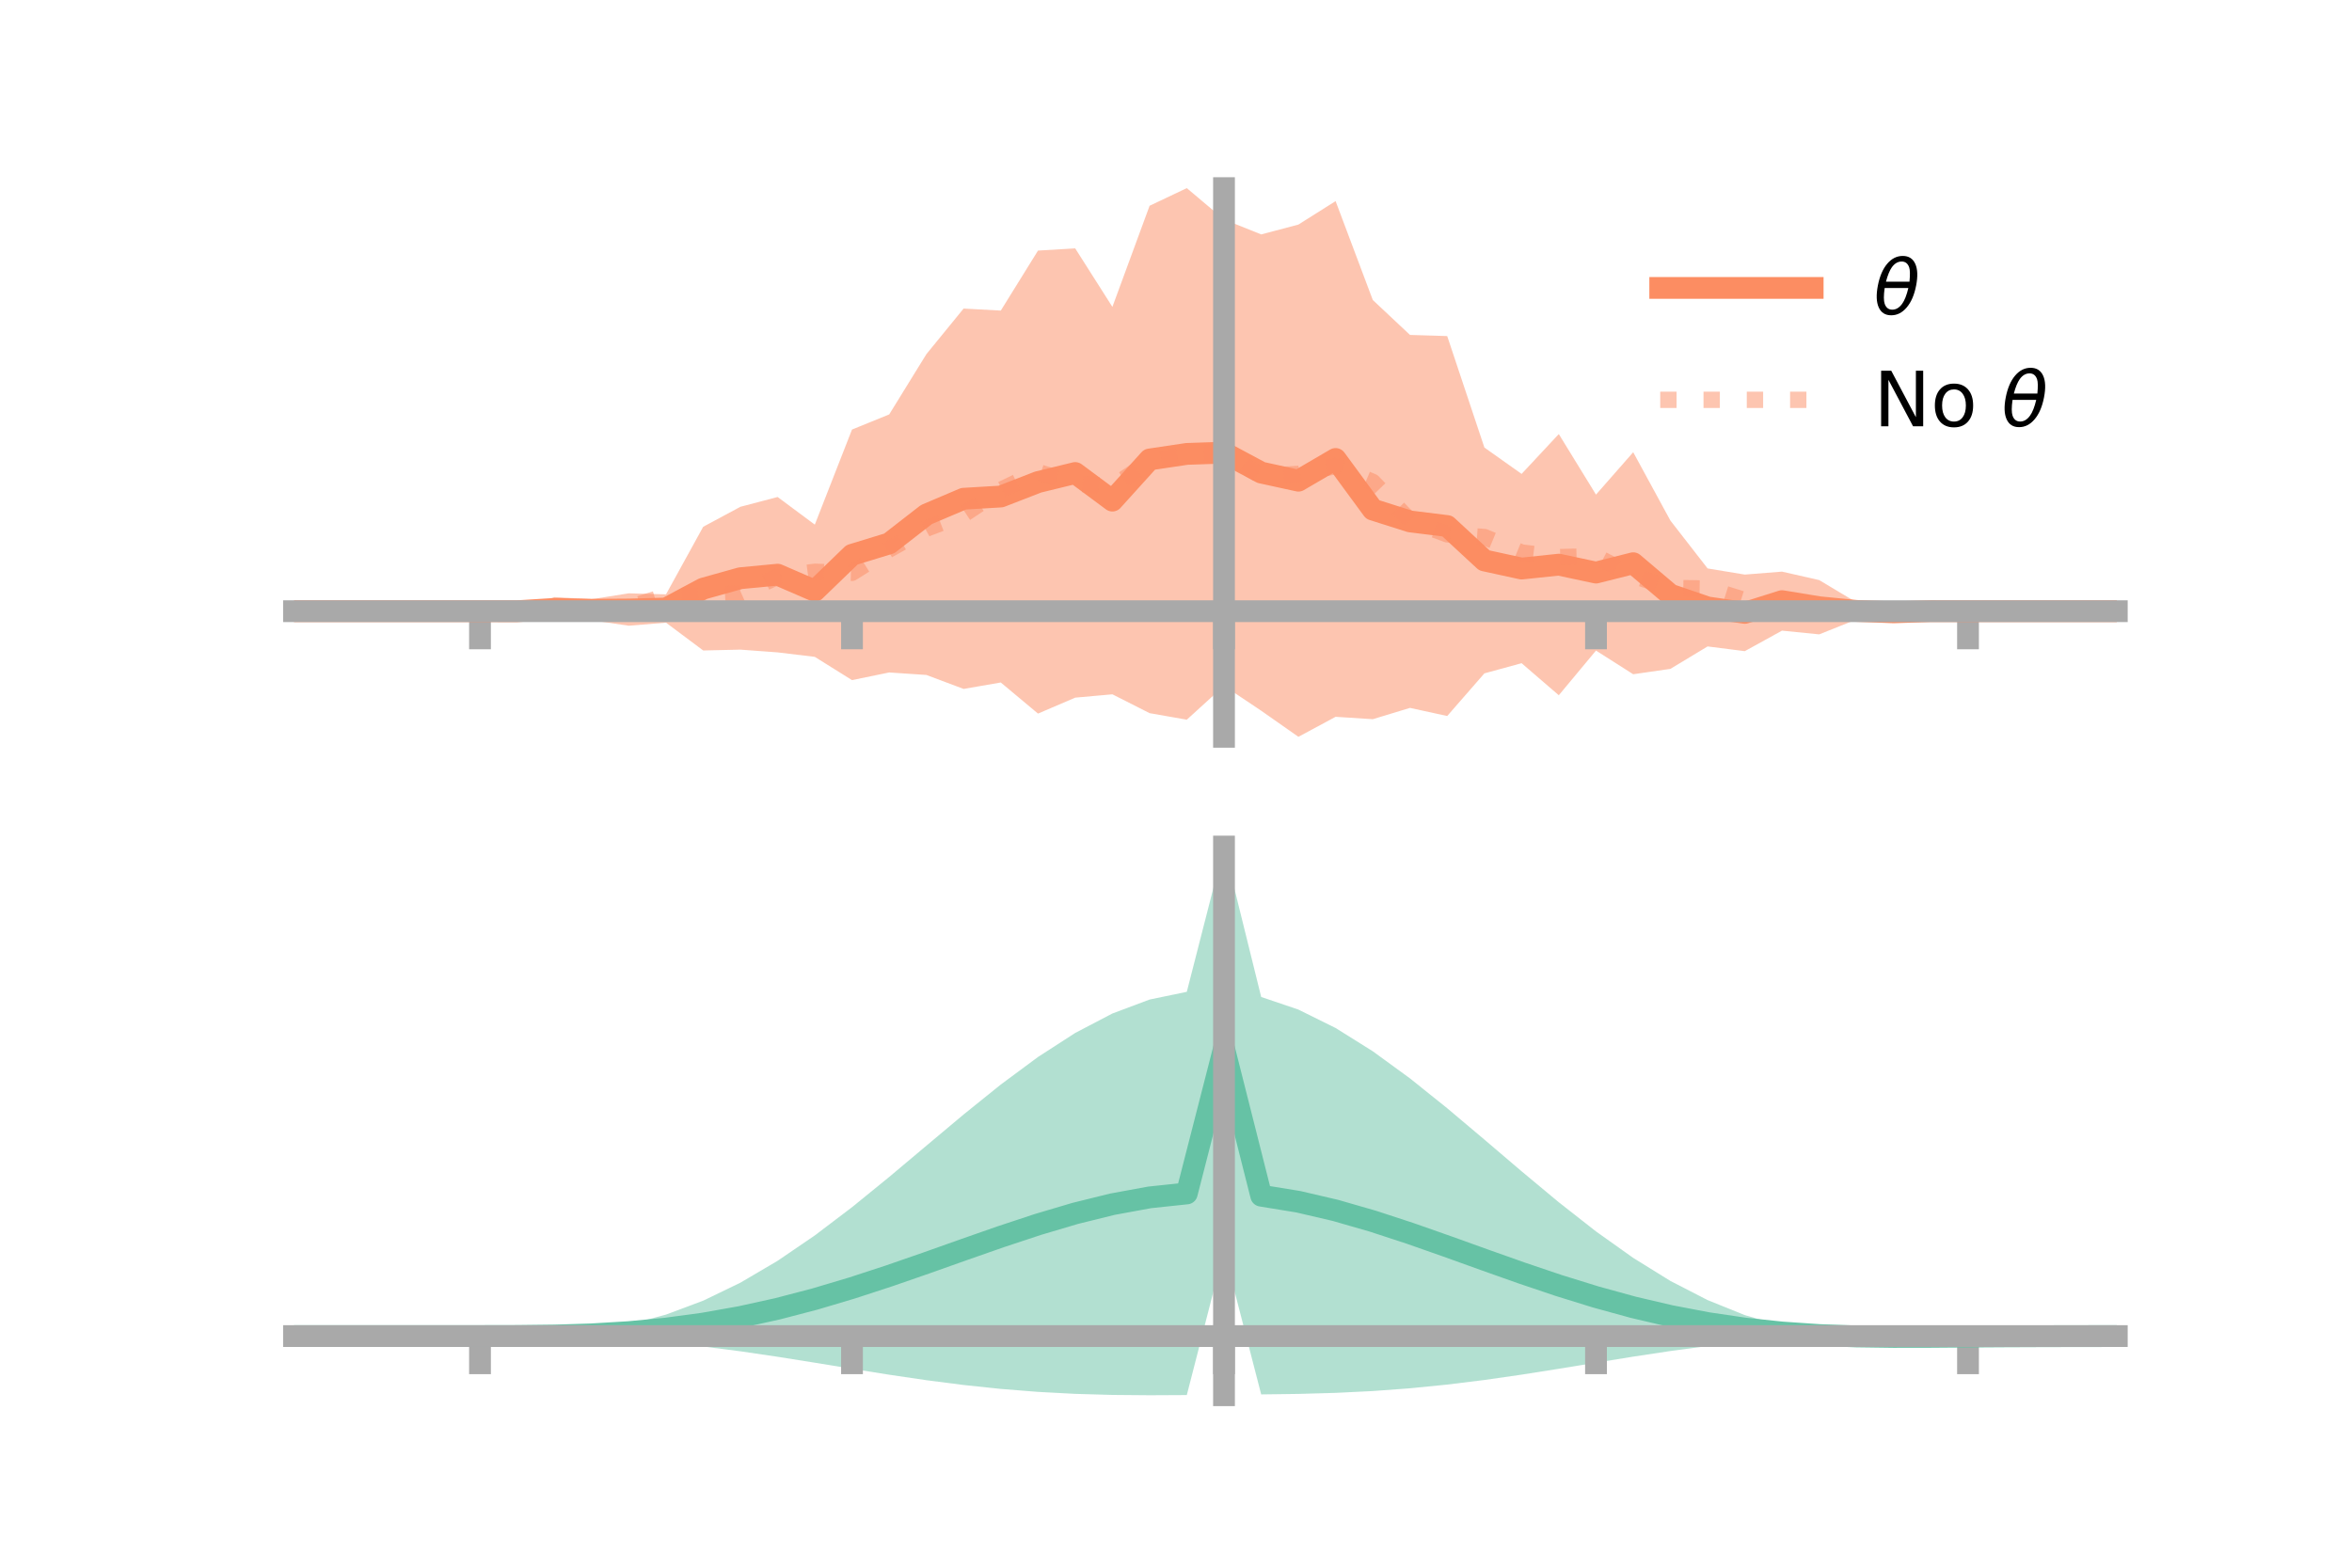
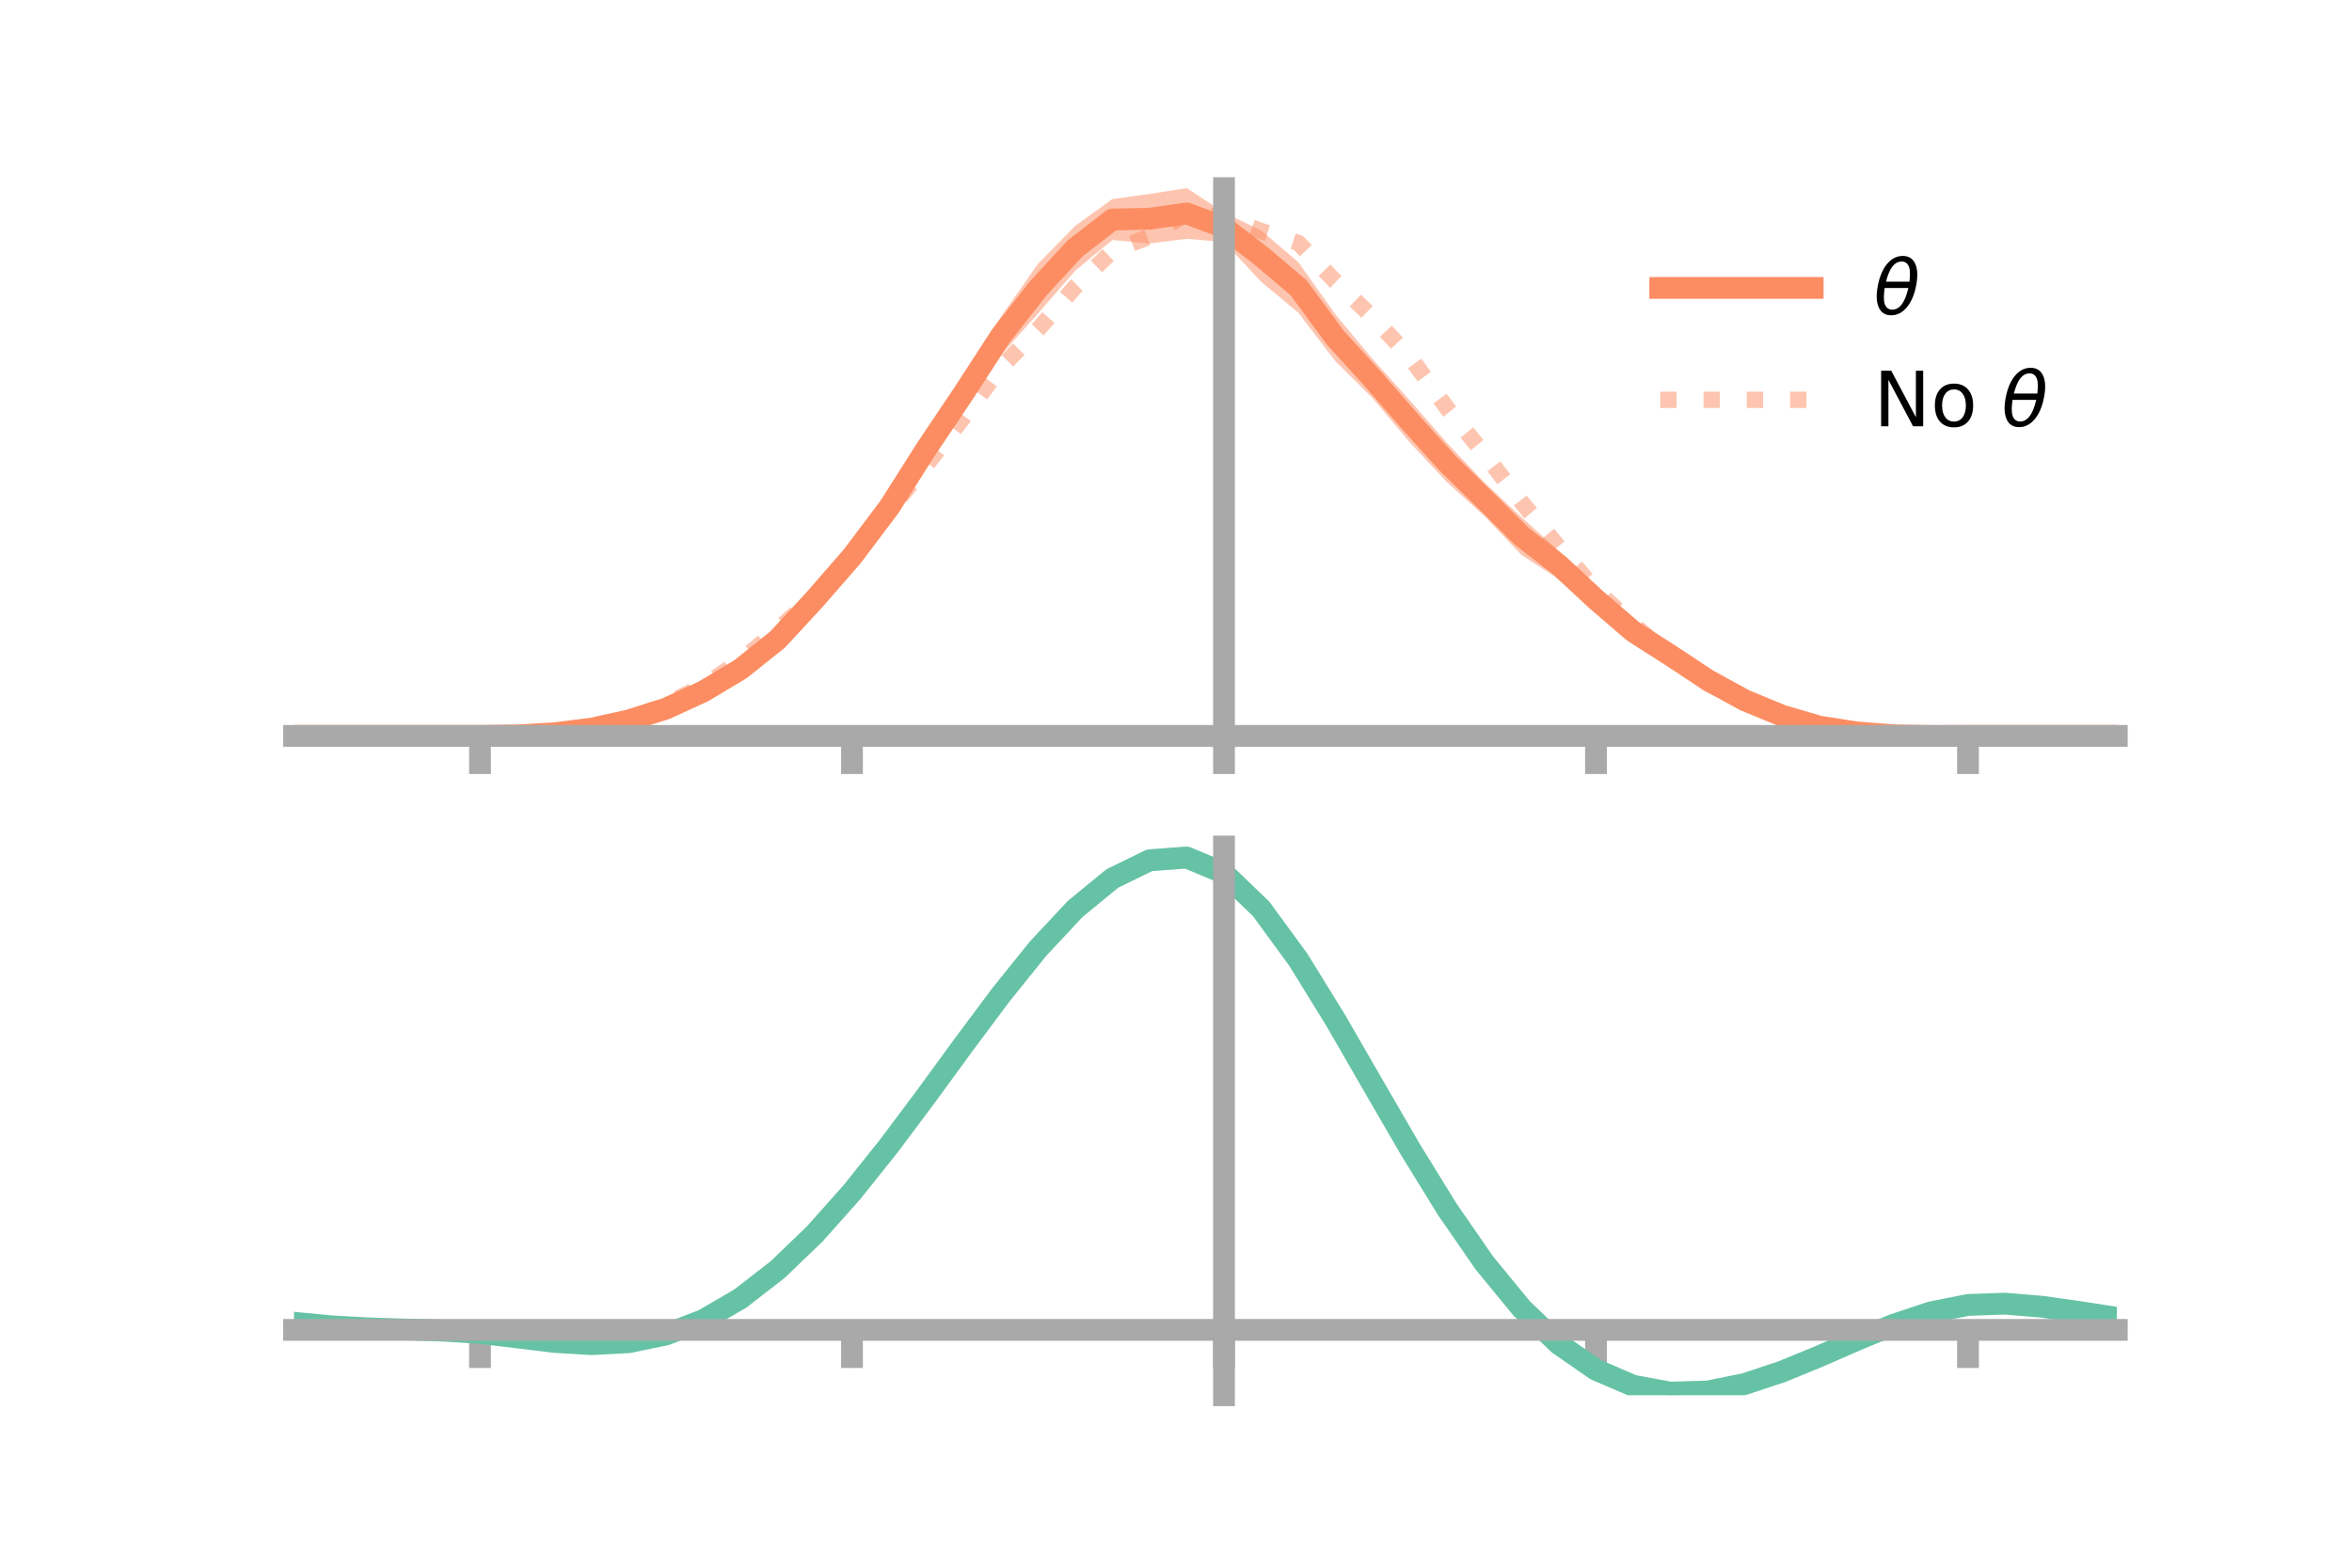
<svg xmlns="http://www.w3.org/2000/svg" xmlns:xlink="http://www.w3.org/1999/xlink" height="144pt" version="1.1" viewBox="0 0 216 144" width="216pt">
  <defs>
    <style type="text/css">*{stroke-linecap:butt;stroke-linejoin:round;}</style>
  </defs>
  <g id="figure_1">
    <g id="patch_1">
      <path d="M 0 144  L 216 144  L 216 0  L 0 0  z " style="fill:none;" />
    </g>
    <g id="axes_1">
      <g id="patch_2">
        <path d="M 27 67.68  L 194.4 67.68  L 194.4 17.28  L 27 17.28  z " style="fill:none;" />
      </g>
      <g id="PolyCollection_1">
-         <path clip-path="url(#pe59114b02e)" d="M 27 56.141  L 27 56.141  L 30.416 56.141  L 33.833 56.141  L 37.249 56.141  L 40.665 56.141  L 44.082 56.141  L 47.498 56.129  L 50.914 54.847  L 54.331 55.041  L 57.747 54.5  L 61.163 54.595  L 64.58 48.387  L 67.996 46.551  L 71.412 45.651  L 74.829 48.191  L 78.245 39.456  L 81.661 38.067  L 85.078 32.529  L 88.494 28.343  L 91.91 28.528  L 95.327 23.017  L 98.743 22.815  L 102.159 28.189  L 105.576 18.9  L 108.992 17.28  L 112.408 20.159  L 115.824 21.533  L 119.241 20.628  L 122.657 18.473  L 126.073 27.557  L 129.49 30.765  L 132.906 30.868  L 136.322 41.109  L 139.739 43.531  L 143.155 39.871  L 146.571 45.433  L 149.988 41.538  L 153.404 47.817  L 156.82 52.214  L 160.237 52.778  L 163.653 52.507  L 167.069 53.284  L 170.486 55.328  L 173.902 55.316  L 177.318 56.108  L 180.735 56.141  L 184.151 56.141  L 187.567 56.141  L 190.984 56.141  L 194.4 56.141  L 194.4 56.141  L 194.4 56.141  L 190.984 56.141  L 187.567 56.141  L 184.151 56.141  L 180.735 56.141  L 177.318 56.165  L 173.902 57.175  L 170.486 56.902  L 167.069 58.269  L 163.653 57.928  L 160.237 59.812  L 156.82 59.378  L 153.404 61.439  L 149.988 61.933  L 146.571 59.758  L 143.155 63.862  L 139.739 60.918  L 136.322 61.852  L 132.906 65.77  L 129.49 65.023  L 126.073 66.061  L 122.657 65.843  L 119.241 67.68  L 115.824 65.283  L 112.408 62.996  L 108.992 66.107  L 105.576 65.507  L 102.159 63.776  L 98.743 64.082  L 95.327 65.547  L 91.91 62.69  L 88.494 63.281  L 85.078 61.999  L 81.661 61.769  L 78.245 62.472  L 74.829 60.336  L 71.412 59.924  L 67.996 59.672  L 64.58 59.75  L 61.163 57.194  L 57.747 57.475  L 54.331 56.975  L 50.914 57.01  L 47.498 56.156  L 44.082 56.141  L 40.665 56.141  L 37.249 56.141  L 33.833 56.141  L 30.416 56.141  L 27 56.141  z " style="fill:#fc8d62;fill-opacity:0.5;" />
+         <path clip-path="url(#p36e5425593)" d="M 27 67.594  L 27 67.594  L 30.416 67.594  L 33.833 67.594  L 37.249 67.594  L 40.665 67.594  L 44.082 67.594  L 47.498 67.501  L 50.914 67.22  L 54.331 66.663  L 57.747 65.82  L 61.163 64.602  L 64.58 62.915  L 67.996 60.734  L 71.412 57.626  L 74.829 53.847  L 78.245 49.877  L 81.661 45.076  L 85.078 39.486  L 88.494 34.385  L 91.91 29.107  L 95.327 24.228  L 98.743 20.743  L 102.159 18.281  L 105.576 17.814  L 108.992 17.28  L 112.408 19.532  L 115.824 21.164  L 119.241 24.093  L 122.657 28.897  L 126.073 33.008  L 129.49 36.795  L 132.906 40.709  L 136.322 44.312  L 139.739 47.517  L 143.155 50.599  L 146.571 53.824  L 149.988 56.81  L 153.404 59.06  L 156.82 61.742  L 160.237 63.704  L 163.653 65.196  L 167.069 66.416  L 170.486 67.001  L 173.902 67.409  L 177.318 67.564  L 180.735 67.594  L 184.151 67.594  L 187.567 67.594  L 190.984 67.594  L 194.4 67.594  L 194.4 67.594  L 194.4 67.594  L 190.984 67.594  L 187.567 67.594  L 184.151 67.594  L 180.735 67.595  L 177.318 67.644  L 173.902 67.68  L 170.486 67.546  L 167.069 67.065  L 163.653 66.276  L 160.237 64.949  L 156.82 63.164  L 153.404 61.326  L 149.988 59.202  L 146.571 56.314  L 143.155 53.194  L 139.739 50.991  L 136.322 47.397  L 132.906 44.316  L 129.49 40.654  L 126.073 36.595  L 122.657 33.2  L 119.241 28.732  L 115.824 25.882  L 112.408 22.227  L 108.992 21.938  L 105.576 22.364  L 102.159 22.047  L 98.743 24.867  L 95.327 28.803  L 91.91 32.617  L 88.494 37.873  L 85.078 42.937  L 81.661 48.115  L 78.245 52.374  L 74.829 56.249  L 71.412 59.868  L 67.996 62.216  L 64.58 64.12  L 61.163 65.58  L 57.747 66.529  L 54.331 67.193  L 50.914 67.491  L 47.498 67.594  L 44.082 67.594  L 40.665 67.594  L 37.249 67.594  L 33.833 67.594  L 30.416 67.594  L 27 67.594  z " style="fill:#fc8d62;fill-opacity:0.5;" />
      </g>
      <g id="matplotlib.axis_1">
        <g id="xtick_1">
          <g id="line2d_1">
            <defs>
-               <path d="M 0 0  L 0 3.5  " id="me24288e54d" style="stroke:#a9a9a9;stroke-width:2;" />
+               <path d="M 0 0  L 0 3.5  " id="md7095c22bf" style="stroke:#a9a9a9;stroke-width:2;" />
            </defs>
            <g>
-               <use style="fill:#a9a9a9;stroke:#a9a9a9;stroke-width:2;" x="44.082" xlink:href="#me24288e54d" y="56.141" />
+               <use style="fill:#a9a9a9;stroke:#a9a9a9;stroke-width:2;" x="44.082" xlink:href="#md7095c22bf" y="67.594" />
            </g>
          </g>
        </g>
        <g id="xtick_2">
          <g id="line2d_2">
            <g>
-               <use style="fill:#a9a9a9;stroke:#a9a9a9;stroke-width:2;" x="78.245" xlink:href="#me24288e54d" y="56.141" />
+               <use style="fill:#a9a9a9;stroke:#a9a9a9;stroke-width:2;" x="78.245" xlink:href="#md7095c22bf" y="67.594" />
            </g>
          </g>
        </g>
        <g id="xtick_3">
          <g id="line2d_3">
            <g>
-               <use style="fill:#a9a9a9;stroke:#a9a9a9;stroke-width:2;" x="112.408" xlink:href="#me24288e54d" y="56.141" />
+               <use style="fill:#a9a9a9;stroke:#a9a9a9;stroke-width:2;" x="112.408" xlink:href="#md7095c22bf" y="67.594" />
            </g>
          </g>
        </g>
        <g id="xtick_4">
          <g id="line2d_4">
            <g>
-               <use style="fill:#a9a9a9;stroke:#a9a9a9;stroke-width:2;" x="146.571" xlink:href="#me24288e54d" y="56.141" />
+               <use style="fill:#a9a9a9;stroke:#a9a9a9;stroke-width:2;" x="146.571" xlink:href="#md7095c22bf" y="67.594" />
            </g>
          </g>
        </g>
        <g id="xtick_5">
          <g id="line2d_5">
            <g>
-               <use style="fill:#a9a9a9;stroke:#a9a9a9;stroke-width:2;" x="180.735" xlink:href="#me24288e54d" y="56.141" />
+               <use style="fill:#a9a9a9;stroke:#a9a9a9;stroke-width:2;" x="180.735" xlink:href="#md7095c22bf" y="67.594" />
            </g>
          </g>
        </g>
      </g>
      <g id="matplotlib.axis_2" />
      <g id="line2d_6">
-         <path clip-path="url(#pe59114b02e)" d="M 27 56.141  L 30.416 56.141  L 33.833 56.141  L 37.249 56.141  L 40.665 56.141  L 44.082 56.141  L 47.498 56.143  L 50.914 55.929  L 54.331 56.008  L 57.747 55.987  L 61.163 55.895  L 64.58 54.069  L 67.996 53.112  L 71.412 52.787  L 74.829 54.264  L 78.245 50.964  L 81.661 49.918  L 85.078 47.264  L 88.494 45.812  L 91.91 45.609  L 95.327 44.282  L 98.743 43.448  L 102.159 45.983  L 105.576 42.204  L 108.992 41.694  L 112.408 41.578  L 115.824 43.408  L 119.241 44.154  L 122.657 42.158  L 126.073 46.809  L 129.49 47.894  L 132.906 48.319  L 136.322 51.48  L 139.739 52.225  L 143.155 51.866  L 146.571 52.595  L 149.988 51.735  L 153.404 54.628  L 156.82 55.796  L 160.237 56.295  L 163.653 55.217  L 167.069 55.777  L 170.486 56.115  L 173.902 56.245  L 177.318 56.137  L 180.735 56.141  L 184.151 56.141  L 187.567 56.141  L 190.984 56.141  L 194.4 56.141  " style="fill:none;stroke:#fc8d62;stroke-linecap:square;stroke-width:2;" />
+         <path clip-path="url(#p36e5425593)" d="M 27 67.594  L 30.416 67.594  L 33.833 67.594  L 37.249 67.594  L 40.665 67.594  L 44.082 67.594  L 47.498 67.548  L 50.914 67.355  L 54.331 66.928  L 57.747 66.174  L 61.163 65.091  L 64.58 63.518  L 67.996 61.475  L 71.412 58.747  L 74.829 55.048  L 78.245 51.126  L 81.661 46.595  L 85.078 41.212  L 88.494 36.129  L 91.91 30.862  L 95.327 26.515  L 98.743 22.805  L 102.159 20.164  L 105.576 20.089  L 108.992 19.609  L 112.408 20.88  L 115.824 23.523  L 119.241 26.413  L 122.657 31.048  L 126.073 34.801  L 129.49 38.725  L 132.906 42.512  L 136.322 45.855  L 139.739 49.254  L 143.155 51.897  L 146.571 55.069  L 149.988 58.006  L 153.404 60.193  L 156.82 62.453  L 160.237 64.326  L 163.653 65.736  L 167.069 66.74  L 170.486 67.273  L 173.902 67.544  L 177.318 67.604  L 180.735 67.594  L 184.151 67.594  L 187.567 67.594  L 190.984 67.594  L 194.4 67.594  " style="fill:none;stroke:#fc8d62;stroke-linecap:square;stroke-width:2;" />
      </g>
      <g id="line2d_7">
-         <path clip-path="url(#pe59114b02e)" d="M 27 56.141  L 30.416 56.141  L 33.833 56.141  L 37.249 56.141  L 40.665 56.141  L 44.082 56.141  L 47.498 56.091  L 50.914 55.98  L 54.331 55.953  L 57.747 55.785  L 61.163 54.737  L 64.58 54.7  L 67.996 54.519  L 71.412 52.982  L 74.829 52.522  L 78.245 52.616  L 81.661 50.469  L 85.078 48.559  L 88.494 47.253  L 91.91 44.993  L 95.327 43.358  L 98.743 44.406  L 102.159 44.691  L 105.576 42.417  L 108.992 41.664  L 112.408 41.578  L 115.824 43.739  L 119.241 43.529  L 122.657 42.806  L 126.073 44.268  L 129.49 47.816  L 132.906 49.082  L 136.322 49.329  L 139.739 50.75  L 143.155 51.173  L 146.571 51.1  L 149.988 52.873  L 153.404 54.012  L 156.82 54.056  L 160.237 55.125  L 163.653 56.099  L 167.069 55.851  L 170.486 56.078  L 173.902 56.198  L 177.318 56.168  L 180.735 56.141  L 184.151 56.141  L 187.567 56.141  L 190.984 56.141  L 194.4 56.141  " style="fill:none;stroke:#fc8d62;stroke-dasharray:1.5,2.475;stroke-dashoffset:0;stroke-opacity:0.5;stroke-width:1.5;" />
+         <path clip-path="url(#p36e5425593)" d="M 27 67.594  L 30.416 67.594  L 33.833 67.594  L 37.249 67.594  L 40.665 67.594  L 44.082 67.594  L 47.498 67.548  L 50.914 67.356  L 54.331 66.874  L 57.747 66.062  L 61.163 64.701  L 64.58 63.002  L 67.996 60.726  L 71.412 57.84  L 74.829 54.768  L 78.245 50.811  L 81.661 46.92  L 85.078 42.702  L 88.494 38.322  L 91.91 33.767  L 95.327 30.261  L 98.743 26.347  L 102.159 23.062  L 105.576 21.729  L 108.992 19.609  L 112.408 19.966  L 115.824 21.218  L 119.241 22.313  L 122.657 25.88  L 126.073 29.15  L 129.49 32.791  L 132.906 37.512  L 136.322 41.706  L 139.739 46.137  L 143.155 50.259  L 146.571 54.225  L 149.988 57.336  L 153.404 60.351  L 156.82 62.781  L 160.237 64.532  L 163.653 65.924  L 167.069 66.745  L 170.486 67.287  L 173.902 67.522  L 177.318 67.603  L 180.735 67.594  L 184.151 67.594  L 187.567 67.594  L 190.984 67.594  L 194.4 67.594  " style="fill:none;stroke:#fc8d62;stroke-dasharray:1.5,2.475;stroke-dashoffset:0;stroke-opacity:0.5;stroke-width:1.5;" />
      </g>
      <g id="patch_3">
        <path d="M 112.408 67.68  L 112.408 17.28  " style="fill:none;stroke:#a9a9a9;stroke-linecap:square;stroke-linejoin:miter;stroke-width:2;" />
      </g>
      <g id="patch_4">
        <path d="M 194.4 67.68  L 194.4 17.28  " style="fill:none;" />
      </g>
      <g id="patch_5">
-         <path d="M 27 56.141  L 194.4 56.141  " style="fill:none;stroke:#a9a9a9;stroke-linecap:square;stroke-linejoin:miter;stroke-width:2;" />
+         <path d="M 27 67.594  L 194.4 67.594  " style="fill:none;stroke:#a9a9a9;stroke-linecap:square;stroke-linejoin:miter;stroke-width:2;" />
      </g>
      <g id="patch_6">
        <path d="M 27 17.28  L 194.4 17.28  " style="fill:none;" />
      </g>
      <g id="legend_1">
        <g id="line2d_8">
          <path d="M 152.47 26.449  L 166.47 26.449  " style="fill:none;stroke:#fc8d62;stroke-linecap:square;stroke-width:2;" />
        </g>
        <g id="line2d_9" />
        <g id="text_1">
          <g transform="translate(172.07 28.89891)scale(0.07 -0.07)">
            <defs>
              <path d="M 45.516 34.672  L 14.453 34.672  Q 12.359 20.062 14.5 13.875  Q 17.188 6.25 24.469 6.25  Q 31.781 6.25 37.359 13.922  Q 42.234 20.656 45.516 34.672  z M 47.016 42.969  Q 48.344 56.844 46.625 61.719  Q 43.953 69.438 36.766 69.438  Q 29.297 69.438 23.828 61.812  Q 19.531 55.672 16.156 42.969  z M 38.188 76.766  Q 49.906 76.766 54.594 66.406  Q 59.281 56.109 55.719 37.844  Q 52.203 19.625 43.453 9.281  Q 34.766 -1.125 23.047 -1.125  Q 11.281 -1.125 6.641 9.281  Q 2 19.625 5.516 37.844  Q 9.078 56.109 17.719 66.406  Q 26.422 76.766 38.188 76.766  z " id="DejaVuSans-Oblique-952" />
            </defs>
            <use transform="translate(0 0.234375)" xlink:href="#DejaVuSans-Oblique-952" />
          </g>
        </g>
        <g id="line2d_10">
          <path d="M 152.47 36.724  L 166.47 36.724  " style="fill:none;stroke:#fc8d62;stroke-dasharray:1.5,2.475;stroke-dashoffset:0;stroke-opacity:0.5;stroke-width:1.5;" />
        </g>
        <g id="line2d_11" />
        <g id="text_2">
          <g transform="translate(172.07 39.17359)scale(0.07 -0.07)">
            <defs>
              <path d="M 9.812 72.906  L 23.094 72.906  L 55.422 11.922  L 55.422 72.906  L 64.984 72.906  L 64.984 0  L 51.703 0  L 19.391 60.984  L 19.391 0  L 9.812 0  z " id="DejaVuSans-78" />
              <path d="M 30.609 48.391  Q 23.391 48.391 19.188 42.75  Q 14.984 37.109 14.984 27.297  Q 14.984 17.484 19.156 11.844  Q 23.344 6.203 30.609 6.203  Q 37.797 6.203 41.984 11.859  Q 46.188 17.531 46.188 27.297  Q 46.188 37.016 41.984 42.703  Q 37.797 48.391 30.609 48.391  z M 30.609 56  Q 42.328 56 49.016 48.375  Q 55.719 40.766 55.719 27.297  Q 55.719 13.875 49.016 6.219  Q 42.328 -1.422 30.609 -1.422  Q 18.844 -1.422 12.172 6.219  Q 5.516 13.875 5.516 27.297  Q 5.516 40.766 12.172 48.375  Q 18.844 56 30.609 56  z " id="DejaVuSans-111" />
              <path id="DejaVuSans-32" />
            </defs>
            <use transform="translate(0 0.234375)" xlink:href="#DejaVuSans-78" />
            <use transform="translate(74.80469 0.234375)" xlink:href="#DejaVuSans-111" />
            <use transform="translate(135.9863 0.234375)" xlink:href="#DejaVuSans-32" />
            <use transform="translate(167.7734 0.234375)" xlink:href="#DejaVuSans-Oblique-952" />
          </g>
        </g>
      </g>
    </g>
    <g id="axes_2">
      <g id="patch_7">
        <path d="M 27 128.16  L 194.4 128.16  L 194.4 77.76  L 27 77.76  z " style="fill:none;" />
      </g>
      <g id="PolyCollection_2">
-         <path clip-path="url(#p287200eb6a)" d="M 27 122.728  L 27 122.721  L 30.416 122.723  L 33.833 122.723  L 37.249 122.724  L 40.665 122.724  L 44.082 122.724  L 47.498 122.705  L 50.914 122.581  L 54.331 122.262  L 57.747 121.671  L 61.163 120.752  L 64.58 119.473  L 67.996 117.821  L 71.412 115.812  L 74.829 113.481  L 78.245 110.888  L 81.661 108.109  L 85.078 105.237  L 88.494 102.372  L 91.91 99.62  L 95.327 97.089  L 98.743 94.882  L 102.159 93.095  L 105.576 91.813  L 108.992 91.104  L 112.408 77.76  L 115.824 91.577  L 119.241 92.736  L 122.657 94.427  L 126.073 96.566  L 129.49 99.057  L 132.906 101.797  L 136.322 104.677  L 139.739 107.59  L 143.155 110.434  L 146.571 113.113  L 149.988 115.544  L 153.404 117.661  L 156.82 119.42  L 160.237 120.799  L 163.653 121.797  L 167.069 122.416  L 170.486 122.591  L 173.902 122.594  L 177.318 122.615  L 180.735 122.65  L 184.151 122.678  L 187.567 122.697  L 190.984 122.71  L 194.4 122.717  L 194.4 122.736  L 194.4 122.736  L 190.984 122.751  L 187.567 122.778  L 184.151 122.822  L 180.735 122.892  L 177.318 122.979  L 173.902 123.012  L 170.486 122.922  L 167.069 122.843  L 163.653 122.994  L 160.237 123.27  L 156.82 123.643  L 153.404 124.098  L 149.988 124.614  L 146.571 125.168  L 143.155 125.729  L 139.739 126.268  L 136.322 126.759  L 132.906 127.181  L 129.49 127.522  L 126.073 127.774  L 122.657 127.942  L 119.241 128.038  L 115.824 128.084  L 112.408 114.852  L 108.992 128.143  L 105.576 128.16  L 102.159 128.131  L 98.743 128.033  L 95.327 127.851  L 91.91 127.579  L 88.494 127.219  L 85.078 126.778  L 81.661 126.275  L 78.245 125.73  L 74.829 125.171  L 71.412 124.627  L 67.996 124.123  L 64.58 123.684  L 61.163 123.324  L 57.747 123.054  L 54.331 122.873  L 50.914 122.771  L 47.498 122.73  L 44.082 122.724  L 40.665 122.724  L 37.249 122.724  L 33.833 122.724  L 30.416 122.725  L 27 122.728  z " style="fill:#66c2a5;fill-opacity:0.5;" />
+         <path clip-path="url(#pb66d840944)" d="M 27 121.541  L 27 121.457  L 30.416 121.791  L 33.833 121.985  L 37.249 122.087  L 40.665 122.185  L 44.082 122.403  L 47.498 122.811  L 50.914 123.219  L 54.331 123.415  L 57.747 123.226  L 61.163 122.515  L 64.58 121.177  L 67.996 119.15  L 71.412 116.43  L 74.829 113.061  L 78.245 109.125  L 81.661 104.74  L 85.078 100.062  L 88.494 95.278  L 91.91 90.602  L 95.327 86.274  L 98.743 82.551  L 102.159 79.703  L 105.576 78.012  L 108.992 77.76  L 112.408 79.22  L 115.824 82.556  L 119.241 87.3  L 122.657 92.92  L 126.073 98.934  L 129.49 104.927  L 132.906 110.567  L 136.322 115.594  L 139.739 119.829  L 143.155 123.165  L 146.571 125.561  L 149.988 127.04  L 153.404 127.677  L 156.82 127.585  L 160.237 126.905  L 163.653 125.793  L 167.069 124.419  L 170.486 122.954  L 173.902 121.575  L 177.318 120.454  L 180.735 119.776  L 184.151 119.661  L 187.567 119.955  L 190.984 120.452  L 194.4 120.99  L 194.4 121.099  L 194.4 121.099  L 190.984 120.588  L 187.567 120.115  L 184.151 119.835  L 180.735 119.955  L 177.318 120.643  L 173.902 121.796  L 170.486 123.231  L 167.069 124.758  L 163.653 126.19  L 160.237 127.345  L 156.82 128.053  L 153.404 128.16  L 149.988 127.537  L 146.571 126.088  L 143.155 123.754  L 139.739 120.524  L 136.322 116.432  L 132.906 111.576  L 129.49 106.125  L 126.073 100.323  L 122.657 94.493  L 119.241 89.037  L 115.824 84.428  L 112.408 81.188  L 108.992 79.778  L 105.576 80.03  L 102.159 81.674  L 98.743 84.429  L 95.327 88.019  L 91.91 92.18  L 88.494 96.663  L 85.078 101.239  L 81.661 105.701  L 78.245 109.874  L 74.829 113.613  L 71.412 116.811  L 67.996 119.396  L 64.58 121.339  L 61.163 122.645  L 57.747 123.348  L 54.331 123.526  L 50.914 123.309  L 47.498 122.882  L 44.082 122.472  L 40.665 122.259  L 37.249 122.159  L 33.833 122.053  L 30.416 121.86  L 27 121.541  z " style="fill:#66c2a5;fill-opacity:0.5;" />
      </g>
      <g id="matplotlib.axis_3">
        <g id="xtick_6">
          <g id="line2d_12">
            <g>
-               <use style="fill:#a9a9a9;stroke:#a9a9a9;stroke-width:2;" x="44.082" xlink:href="#me24288e54d" y="122.724" />
+               <use style="fill:#a9a9a9;stroke:#a9a9a9;stroke-width:2;" x="44.082" xlink:href="#md7095c22bf" y="122.156" />
            </g>
          </g>
        </g>
        <g id="xtick_7">
          <g id="line2d_13">
            <g>
-               <use style="fill:#a9a9a9;stroke:#a9a9a9;stroke-width:2;" x="78.245" xlink:href="#me24288e54d" y="122.724" />
+               <use style="fill:#a9a9a9;stroke:#a9a9a9;stroke-width:2;" x="78.245" xlink:href="#md7095c22bf" y="122.156" />
            </g>
          </g>
        </g>
        <g id="xtick_8">
          <g id="line2d_14">
            <g>
-               <use style="fill:#a9a9a9;stroke:#a9a9a9;stroke-width:2;" x="112.408" xlink:href="#me24288e54d" y="122.724" />
+               <use style="fill:#a9a9a9;stroke:#a9a9a9;stroke-width:2;" x="112.408" xlink:href="#md7095c22bf" y="122.156" />
            </g>
          </g>
        </g>
        <g id="xtick_9">
          <g id="line2d_15">
            <g>
-               <use style="fill:#a9a9a9;stroke:#a9a9a9;stroke-width:2;" x="146.571" xlink:href="#me24288e54d" y="122.724" />
+               <use style="fill:#a9a9a9;stroke:#a9a9a9;stroke-width:2;" x="146.571" xlink:href="#md7095c22bf" y="122.156" />
            </g>
          </g>
        </g>
        <g id="xtick_10">
          <g id="line2d_16">
            <g>
-               <use style="fill:#a9a9a9;stroke:#a9a9a9;stroke-width:2;" x="180.735" xlink:href="#me24288e54d" y="122.724" />
+               <use style="fill:#a9a9a9;stroke:#a9a9a9;stroke-width:2;" x="180.735" xlink:href="#md7095c22bf" y="122.156" />
            </g>
          </g>
        </g>
      </g>
      <g id="matplotlib.axis_4" />
      <g id="line2d_17">
-         <path clip-path="url(#p287200eb6a)" d="M 27 122.725  L 30.416 122.724  L 33.833 122.724  L 37.249 122.724  L 40.665 122.724  L 44.082 122.724  L 47.498 122.717  L 50.914 122.676  L 54.331 122.567  L 57.747 122.362  L 61.163 122.038  L 64.58 121.578  L 67.996 120.972  L 71.412 120.219  L 74.829 119.326  L 78.245 118.309  L 81.661 117.192  L 85.078 116.008  L 88.494 114.795  L 91.91 113.6  L 95.327 112.47  L 98.743 111.457  L 102.159 110.613  L 105.576 109.986  L 108.992 109.624  L 112.408 96.306  L 115.824 109.83  L 119.241 110.387  L 122.657 111.185  L 126.073 112.17  L 129.49 113.289  L 132.906 114.489  L 136.322 115.718  L 139.739 116.929  L 143.155 118.082  L 146.571 119.14  L 149.988 120.079  L 153.404 120.879  L 156.82 121.531  L 160.237 122.034  L 163.653 122.396  L 167.069 122.63  L 170.486 122.757  L 173.902 122.803  L 177.318 122.797  L 180.735 122.771  L 184.151 122.75  L 187.567 122.737  L 190.984 122.73  L 194.4 122.726  " style="fill:none;stroke:#66c2a5;stroke-linecap:square;stroke-width:2;" />
+         <path clip-path="url(#pb66d840944)" d="M 27 121.499  L 30.416 121.826  L 33.833 122.019  L 37.249 122.123  L 40.665 122.222  L 44.082 122.438  L 47.498 122.846  L 50.914 123.264  L 54.331 123.47  L 57.747 123.287  L 61.163 122.58  L 64.58 121.258  L 67.996 119.273  L 71.412 116.621  L 74.829 113.337  L 78.245 109.499  L 81.661 105.221  L 85.078 100.651  L 88.494 95.971  L 91.91 91.391  L 95.327 87.146  L 98.743 83.49  L 102.159 80.689  L 105.576 79.021  L 108.992 78.769  L 112.408 80.204  L 115.824 83.492  L 119.241 88.168  L 122.657 93.707  L 126.073 99.628  L 129.49 105.526  L 132.906 111.071  L 136.322 116.013  L 139.739 120.176  L 143.155 123.46  L 146.571 125.824  L 149.988 127.289  L 153.404 127.919  L 156.82 127.819  L 160.237 127.125  L 163.653 125.991  L 167.069 124.588  L 170.486 123.093  L 173.902 121.685  L 177.318 120.548  L 180.735 119.865  L 184.151 119.748  L 187.567 120.035  L 190.984 120.52  L 194.4 121.045  " style="fill:none;stroke:#66c2a5;stroke-linecap:square;stroke-width:2;" />
      </g>
      <g id="patch_8">
        <path d="M 112.408 128.16  L 112.408 77.76  " style="fill:none;stroke:#a9a9a9;stroke-linecap:square;stroke-linejoin:miter;stroke-width:2;" />
      </g>
      <g id="patch_9">
        <path d="M 194.4 128.16  L 194.4 77.76  " style="fill:none;" />
      </g>
      <g id="patch_10">
-         <path d="M 27 122.724  L 194.4 122.724  " style="fill:none;stroke:#a9a9a9;stroke-linecap:square;stroke-linejoin:miter;stroke-width:2;" />
+         <path d="M 27 122.156  L 194.4 122.156  " style="fill:none;stroke:#a9a9a9;stroke-linecap:square;stroke-linejoin:miter;stroke-width:2;" />
      </g>
      <g id="patch_11">
        <path d="M 27 77.76  L 194.4 77.76  " style="fill:none;" />
      </g>
    </g>
  </g>
  <defs>
-     <clipPath id="pe59114b02e">
+     <clipPath id="p36e5425593">
      <rect height="50.4" width="167.4" x="27" y="17.28" />
    </clipPath>
-     <clipPath id="p287200eb6a">
+     <clipPath id="pb66d840944">
      <rect height="50.4" width="167.4" x="27" y="77.76" />
    </clipPath>
  </defs>
</svg>
